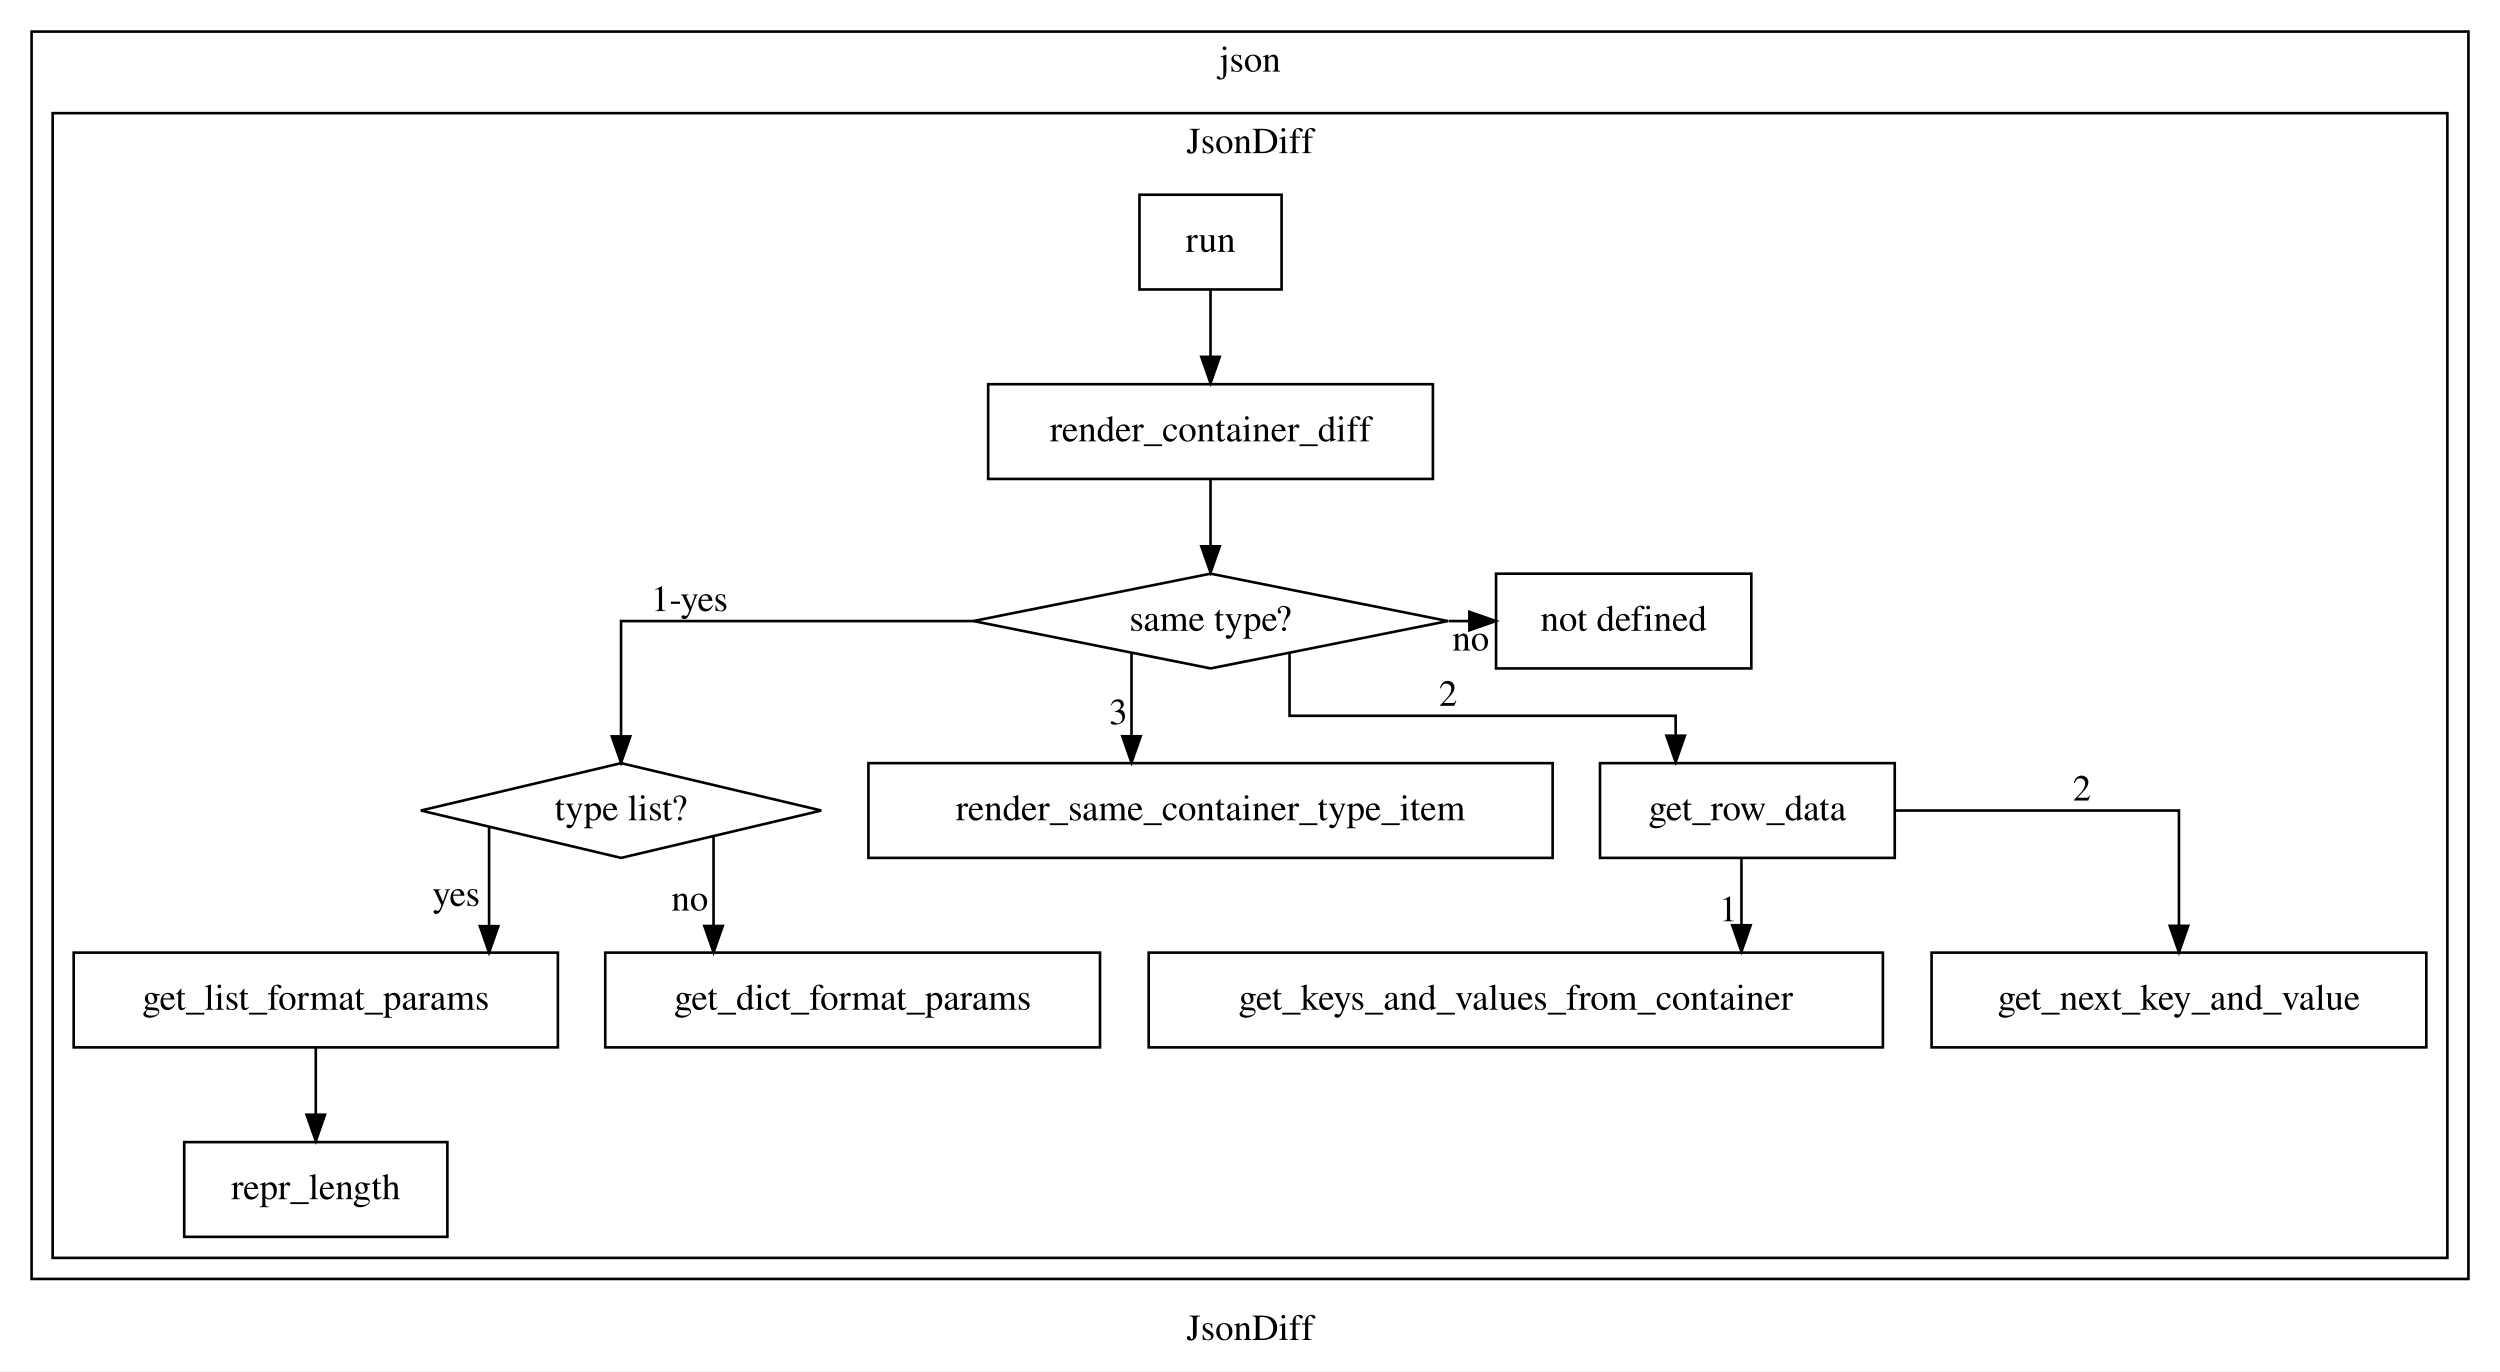
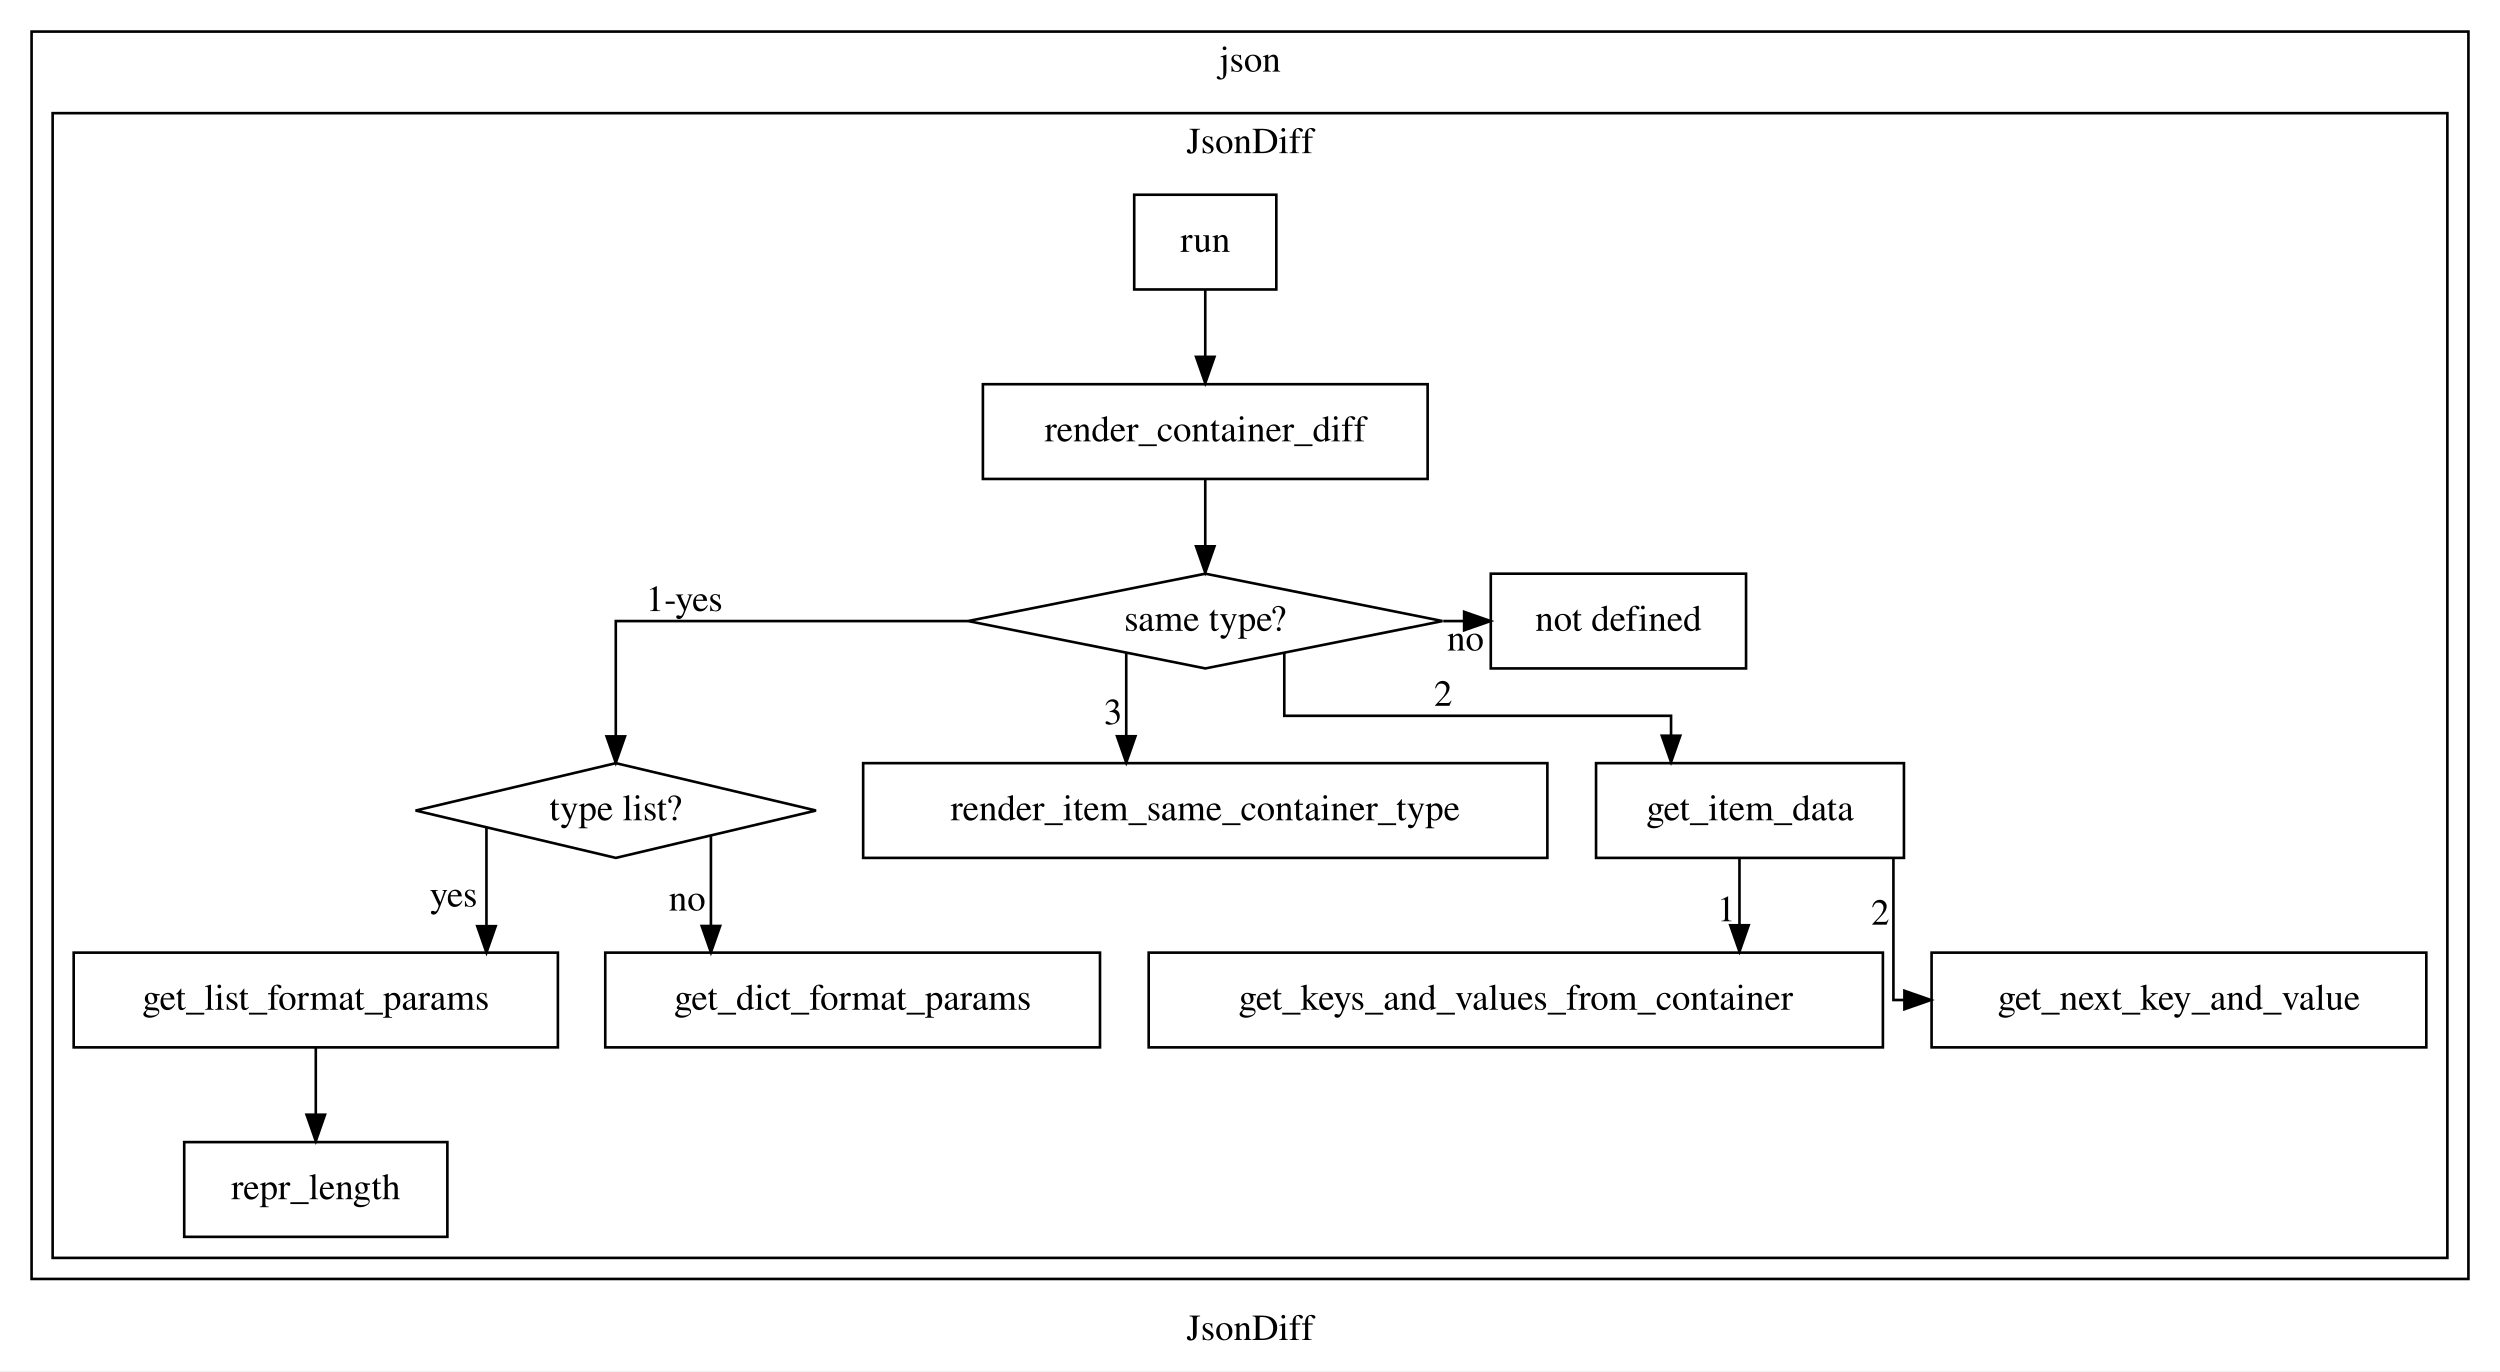
<svg xmlns="http://www.w3.org/2000/svg" width="950pt" height="521pt" viewBox="0.00 0.00 950.00 521.00">
  <g id="graph0" class="graph" transform="scale(1 1) rotate(0) translate(4 517)">
    <polygon fill="white" stroke="transparent" points="-4,4 -4,-517 946,-517 946,4 -4,4" />
    <text text-anchor="middle" x="471" y="-7.8" font-family="Times,serif" font-size="14.00">JsonDiff</text>
    <g id="clust1" class="cluster">
      <polygon fill="none" stroke="black" points="8,-31 8,-505 934,-505 934,-31 8,-31" />
      <text text-anchor="middle" x="471" y="-489.8" font-family="Times,serif" font-size="14.00">json</text>
    </g>
    <g id="clust2" class="cluster">
      <polygon fill="none" stroke="black" points="16,-39 16,-474 926,-474 926,-39 16,-39" />
      <text text-anchor="middle" x="471" y="-458.8" font-family="Times,serif" font-size="14.00">JsonDiff</text>
    </g>
    <g id="node1" class="node">
-       <polygon fill="none" stroke="black" points="483,-443 429,-443 429,-407 483,-407 483,-443" />
-       <text text-anchor="middle" x="456" y="-421.3" font-family="Times,serif" font-size="14.00">run</text>
+       <polygon fill="none" stroke="black" points="481,-443 427,-443 427,-407 481,-407 481,-443" />
+       <text text-anchor="middle" x="454" y="-421.3" font-family="Times,serif" font-size="14.00">run</text>
    </g>
    <g id="node2" class="node">
-       <polygon fill="none" stroke="black" points="540.5,-371 371.5,-371 371.5,-335 540.5,-335 540.5,-371" />
-       <text text-anchor="middle" x="456" y="-349.3" font-family="Times,serif" font-size="14.00">render_container_diff</text>
+       <polygon fill="none" stroke="black" points="538.5,-371 369.5,-371 369.5,-335 538.5,-335 538.5,-371" />
+       <text text-anchor="middle" x="454" y="-349.3" font-family="Times,serif" font-size="14.00">render_container_diff</text>
    </g>
    <g id="edge1" class="edge">
-       <path fill="none" stroke="black" d="M456,-406.83C456,-406.83 456,-381.41 456,-381.41" />
-       <polygon fill="black" stroke="black" points="459.5,-381.41 456,-371.41 452.5,-381.41 459.5,-381.41" />
+       <path fill="none" stroke="black" d="M454,-406.83C454,-406.83 454,-381.41 454,-381.41" />
+       <polygon fill="black" stroke="black" points="457.5,-381.41 454,-371.41 450.5,-381.41 457.5,-381.41" />
    </g>
    <g id="node3" class="node">
-       <polygon fill="none" stroke="black" points="456,-299 365.85,-281 456,-263 546.15,-281 456,-299" />
-       <text text-anchor="middle" x="456" y="-277.3" font-family="Times,serif" font-size="14.00">same type?</text>
+       <polygon fill="none" stroke="black" points="454,-299 363.85,-281 454,-263 544.15,-281 454,-299" />
+       <text text-anchor="middle" x="454" y="-277.3" font-family="Times,serif" font-size="14.00">same type?</text>
    </g>
    <g id="edge2" class="edge">
-       <path fill="none" stroke="black" d="M456,-334.83C456,-334.83 456,-309.41 456,-309.41" />
-       <polygon fill="black" stroke="black" points="459.5,-309.41 456,-299.41 452.5,-309.41 459.5,-309.41" />
+       <path fill="none" stroke="black" d="M454,-334.83C454,-334.83 454,-309.41 454,-309.41" />
+       <polygon fill="black" stroke="black" points="457.5,-309.41 454,-299.41 450.5,-309.41 457.5,-309.41" />
    </g>
    <g id="node4" class="node">
-       <polygon fill="none" stroke="black" points="661.5,-299 564.5,-299 564.5,-263 661.5,-263 661.5,-299" />
-       <text text-anchor="middle" x="613" y="-277.3" font-family="Times,serif" font-size="14.00">not defined</text>
+       <polygon fill="none" stroke="black" points="659.5,-299 562.5,-299 562.5,-263 659.5,-263 659.5,-299" />
+       <text text-anchor="middle" x="611" y="-277.3" font-family="Times,serif" font-size="14.00">not defined</text>
    </g>
    <g id="edge4" class="edge">
-       <path fill="none" stroke="black" d="M546.42,-281C546.42,-281 554.37,-281 554.37,-281" />
-       <polygon fill="black" stroke="black" points="554.37,-284.5 564.37,-281 554.37,-277.5 554.37,-284.5" />
-       <text text-anchor="middle" x="554.89" y="-269.8" font-family="Times,serif" font-size="14.00">no</text>
+       <path fill="none" stroke="black" d="M544.42,-281C544.42,-281 552.37,-281 552.37,-281" />
+       <polygon fill="black" stroke="black" points="552.37,-284.5 562.37,-281 552.37,-277.5 552.37,-284.5" />
+       <text text-anchor="middle" x="552.89" y="-269.8" font-family="Times,serif" font-size="14.00">no</text>
    </g>
    <g id="node5" class="node">
-       <polygon fill="none" stroke="black" points="232,-227 155.92,-209 232,-191 308.08,-209 232,-227" />
-       <text text-anchor="middle" x="232" y="-205.3" font-family="Times,serif" font-size="14.00">type list?</text>
+       <polygon fill="none" stroke="black" points="230,-227 153.92,-209 230,-191 306.08,-209 230,-227" />
+       <text text-anchor="middle" x="230" y="-205.3" font-family="Times,serif" font-size="14.00">type list?</text>
    </g>
    <g id="edge3" class="edge">
-       <path fill="none" stroke="black" d="M365.86,-281C303.62,-281 232,-281 232,-281 232,-281 232,-237.17 232,-237.17" />
-       <polygon fill="black" stroke="black" points="235.5,-237.17 232,-227.17 228.5,-237.17 235.5,-237.17" />
-       <text text-anchor="middle" x="258.01" y="-284.8" font-family="Times,serif" font-size="14.00">1-yes</text>
+       <path fill="none" stroke="black" d="M363.86,-281C301.62,-281 230,-281 230,-281 230,-281 230,-237.17 230,-237.17" />
+       <polygon fill="black" stroke="black" points="233.5,-237.17 230,-227.17 226.5,-237.17 233.5,-237.17" />
+       <text text-anchor="middle" x="256.01" y="-284.8" font-family="Times,serif" font-size="14.00">1-yes</text>
    </g>
    <g id="node9" class="node">
-       <polygon fill="none" stroke="black" points="586,-227 326,-227 326,-191 586,-191 586,-227" />
-       <text text-anchor="middle" x="456" y="-205.3" font-family="Times,serif" font-size="14.00">render_same_container_type_item</text>
+       <polygon fill="none" stroke="black" points="584,-227 324,-227 324,-191 584,-191 584,-227" />
+       <text text-anchor="middle" x="454" y="-205.3" font-family="Times,serif" font-size="14.00">render_item_same_container_type</text>
    </g>
    <g id="edge6" class="edge">
-       <path fill="none" stroke="black" d="M425.97,-268.79C425.97,-268.79 425.97,-237.23 425.97,-237.23" />
-       <polygon fill="black" stroke="black" points="429.47,-237.23 425.97,-227.23 422.47,-237.23 429.47,-237.23" />
-       <text text-anchor="middle" x="420.97" y="-241.81" font-family="Times,serif" font-size="14.00">3</text>
+       <path fill="none" stroke="black" d="M423.97,-268.79C423.97,-268.79 423.97,-237.23 423.97,-237.23" />
+       <polygon fill="black" stroke="black" points="427.47,-237.23 423.97,-227.23 420.47,-237.23 427.47,-237.23" />
+       <text text-anchor="middle" x="418.97" y="-241.81" font-family="Times,serif" font-size="14.00">3</text>
    </g>
    <g id="node10" class="node">
-       <polygon fill="none" stroke="black" points="716,-227 604,-227 604,-191 716,-191 716,-227" />
-       <text text-anchor="middle" x="660" y="-205.3" font-family="Times,serif" font-size="14.00">get_row_data</text>
+       <polygon fill="none" stroke="black" points="719.5,-227 602.5,-227 602.5,-191 719.5,-191 719.5,-227" />
+       <text text-anchor="middle" x="661" y="-205.3" font-family="Times,serif" font-size="14.00">get_item_data</text>
    </g>
    <g id="edge5" class="edge">
-       <path fill="none" stroke="black" d="M486.03,-268.81C486.03,-258.37 486.03,-245 486.03,-245 486.03,-245 632.75,-245 632.75,-245 632.75,-245 632.75,-237.42 632.75,-237.42" />
-       <polygon fill="black" stroke="black" points="636.25,-237.42 632.75,-227.42 629.25,-237.42 636.25,-237.42" />
-       <text text-anchor="middle" x="546.27" y="-248.8" font-family="Times,serif" font-size="14.00">2</text>
+       <path fill="none" stroke="black" d="M484.03,-268.81C484.03,-258.37 484.03,-245 484.03,-245 484.03,-245 631,-245 631,-245 631,-245 631,-237.42 631,-237.42" />
+       <polygon fill="black" stroke="black" points="634.5,-237.42 631,-227.42 627.5,-237.42 634.5,-237.42" />
+       <text text-anchor="middle" x="544.4" y="-248.8" font-family="Times,serif" font-size="14.00">2</text>
    </g>
    <g id="node6" class="node">
      <polygon fill="none" stroke="black" points="208,-155 24,-155 24,-119 208,-119 208,-155" />
      <text text-anchor="middle" x="116" y="-133.3" font-family="Times,serif" font-size="14.00">get_list_format_params</text>
    </g>
    <g id="edge7" class="edge">
-       <path fill="none" stroke="black" d="M181.85,-202.86C181.85,-202.86 181.85,-165.05 181.85,-165.05" />
-       <polygon fill="black" stroke="black" points="185.36,-165.05 181.85,-155.05 178.36,-165.05 185.36,-165.05" />
-       <text text-anchor="middle" x="169.35" y="-172.75" font-family="Times,serif" font-size="14.00">yes</text>
+       <path fill="none" stroke="black" d="M180.85,-202.36C180.85,-202.36 180.85,-165.05 180.85,-165.05" />
+       <polygon fill="black" stroke="black" points="184.36,-165.05 180.85,-155.05 177.36,-165.05 184.36,-165.05" />
+       <text text-anchor="middle" x="168.35" y="-172.5" font-family="Times,serif" font-size="14.00">yes</text>
    </g>
    <g id="node7" class="node">
      <polygon fill="none" stroke="black" points="414,-155 226,-155 226,-119 414,-119 414,-155" />
      <text text-anchor="middle" x="320" y="-133.3" font-family="Times,serif" font-size="14.00">get_dict_format_params</text>
    </g>
    <g id="edge8" class="edge">
-       <path fill="none" stroke="black" d="M267.15,-199.29C267.15,-199.29 267.15,-165.12 267.15,-165.12" />
-       <polygon fill="black" stroke="black" points="270.65,-165.12 267.15,-155.12 263.65,-165.12 270.65,-165.12" />
-       <text text-anchor="middle" x="258.15" y="-171.01" font-family="Times,serif" font-size="14.00">no</text>
+       <path fill="none" stroke="black" d="M266.15,-199.29C266.15,-199.29 266.15,-165.12 266.15,-165.12" />
+       <polygon fill="black" stroke="black" points="269.65,-165.12 266.15,-155.12 262.65,-165.12 269.65,-165.12" />
+       <text text-anchor="middle" x="257.15" y="-171.01" font-family="Times,serif" font-size="14.00">no</text>
    </g>
    <g id="node8" class="node">
      <polygon fill="none" stroke="black" points="166,-83 66,-83 66,-47 166,-47 166,-83" />
      <text text-anchor="middle" x="116" y="-61.3" font-family="Times,serif" font-size="14.00">repr_length</text>
    </g>
    <g id="edge11" class="edge">
      <path fill="none" stroke="black" d="M116,-118.83C116,-118.83 116,-93.41 116,-93.41" />
      <polygon fill="black" stroke="black" points="119.5,-93.41 116,-83.41 112.5,-93.41 119.5,-93.41" />
    </g>
    <g id="node11" class="node">
      <polygon fill="none" stroke="black" points="711.5,-155 432.5,-155 432.5,-119 711.5,-119 711.5,-155" />
      <text text-anchor="middle" x="572" y="-133.3" font-family="Times,serif" font-size="14.00">get_keys_and_values_from_container</text>
    </g>
    <g id="edge9" class="edge">
-       <path fill="none" stroke="black" d="M657.75,-190.83C657.75,-190.83 657.75,-165.41 657.75,-165.41" />
-       <polygon fill="black" stroke="black" points="661.25,-165.41 657.75,-155.41 654.25,-165.41 661.25,-165.41" />
-       <text text-anchor="middle" x="652.75" y="-166.92" font-family="Times,serif" font-size="14.00">1</text>
+       <path fill="none" stroke="black" d="M657,-190.83C657,-190.83 657,-165.41 657,-165.41" />
+       <polygon fill="black" stroke="black" points="660.5,-165.41 657,-155.41 653.5,-165.41 660.5,-165.41" />
+       <text text-anchor="middle" x="652" y="-166.92" font-family="Times,serif" font-size="14.00">1</text>
    </g>
    <g id="node12" class="node">
      <polygon fill="none" stroke="black" points="918,-155 730,-155 730,-119 918,-119 918,-155" />
      <text text-anchor="middle" x="824" y="-133.3" font-family="Times,serif" font-size="14.00">get_next_key_and_value</text>
    </g>
    <g id="edge10" class="edge">
-       <path fill="none" stroke="black" d="M716.44,-209C763.88,-209 824,-209 824,-209 824,-209 824,-165.17 824,-165.17" />
-       <polygon fill="black" stroke="black" points="827.5,-165.17 824,-155.17 820.5,-165.17 827.5,-165.17" />
-       <text text-anchor="middle" x="787.14" y="-212.8" font-family="Times,serif" font-size="14.00">2</text>
+       <path fill="none" stroke="black" d="M715.5,-190.83C715.5,-169.5 715.5,-137 715.5,-137 715.5,-137 719.68,-137 719.68,-137" />
+       <polygon fill="black" stroke="black" points="719.68,-140.5 729.68,-137 719.68,-133.5 719.68,-140.5" />
+       <text text-anchor="middle" x="710.5" y="-165.62" font-family="Times,serif" font-size="14.00">2</text>
    </g>
  </g>
</svg>
